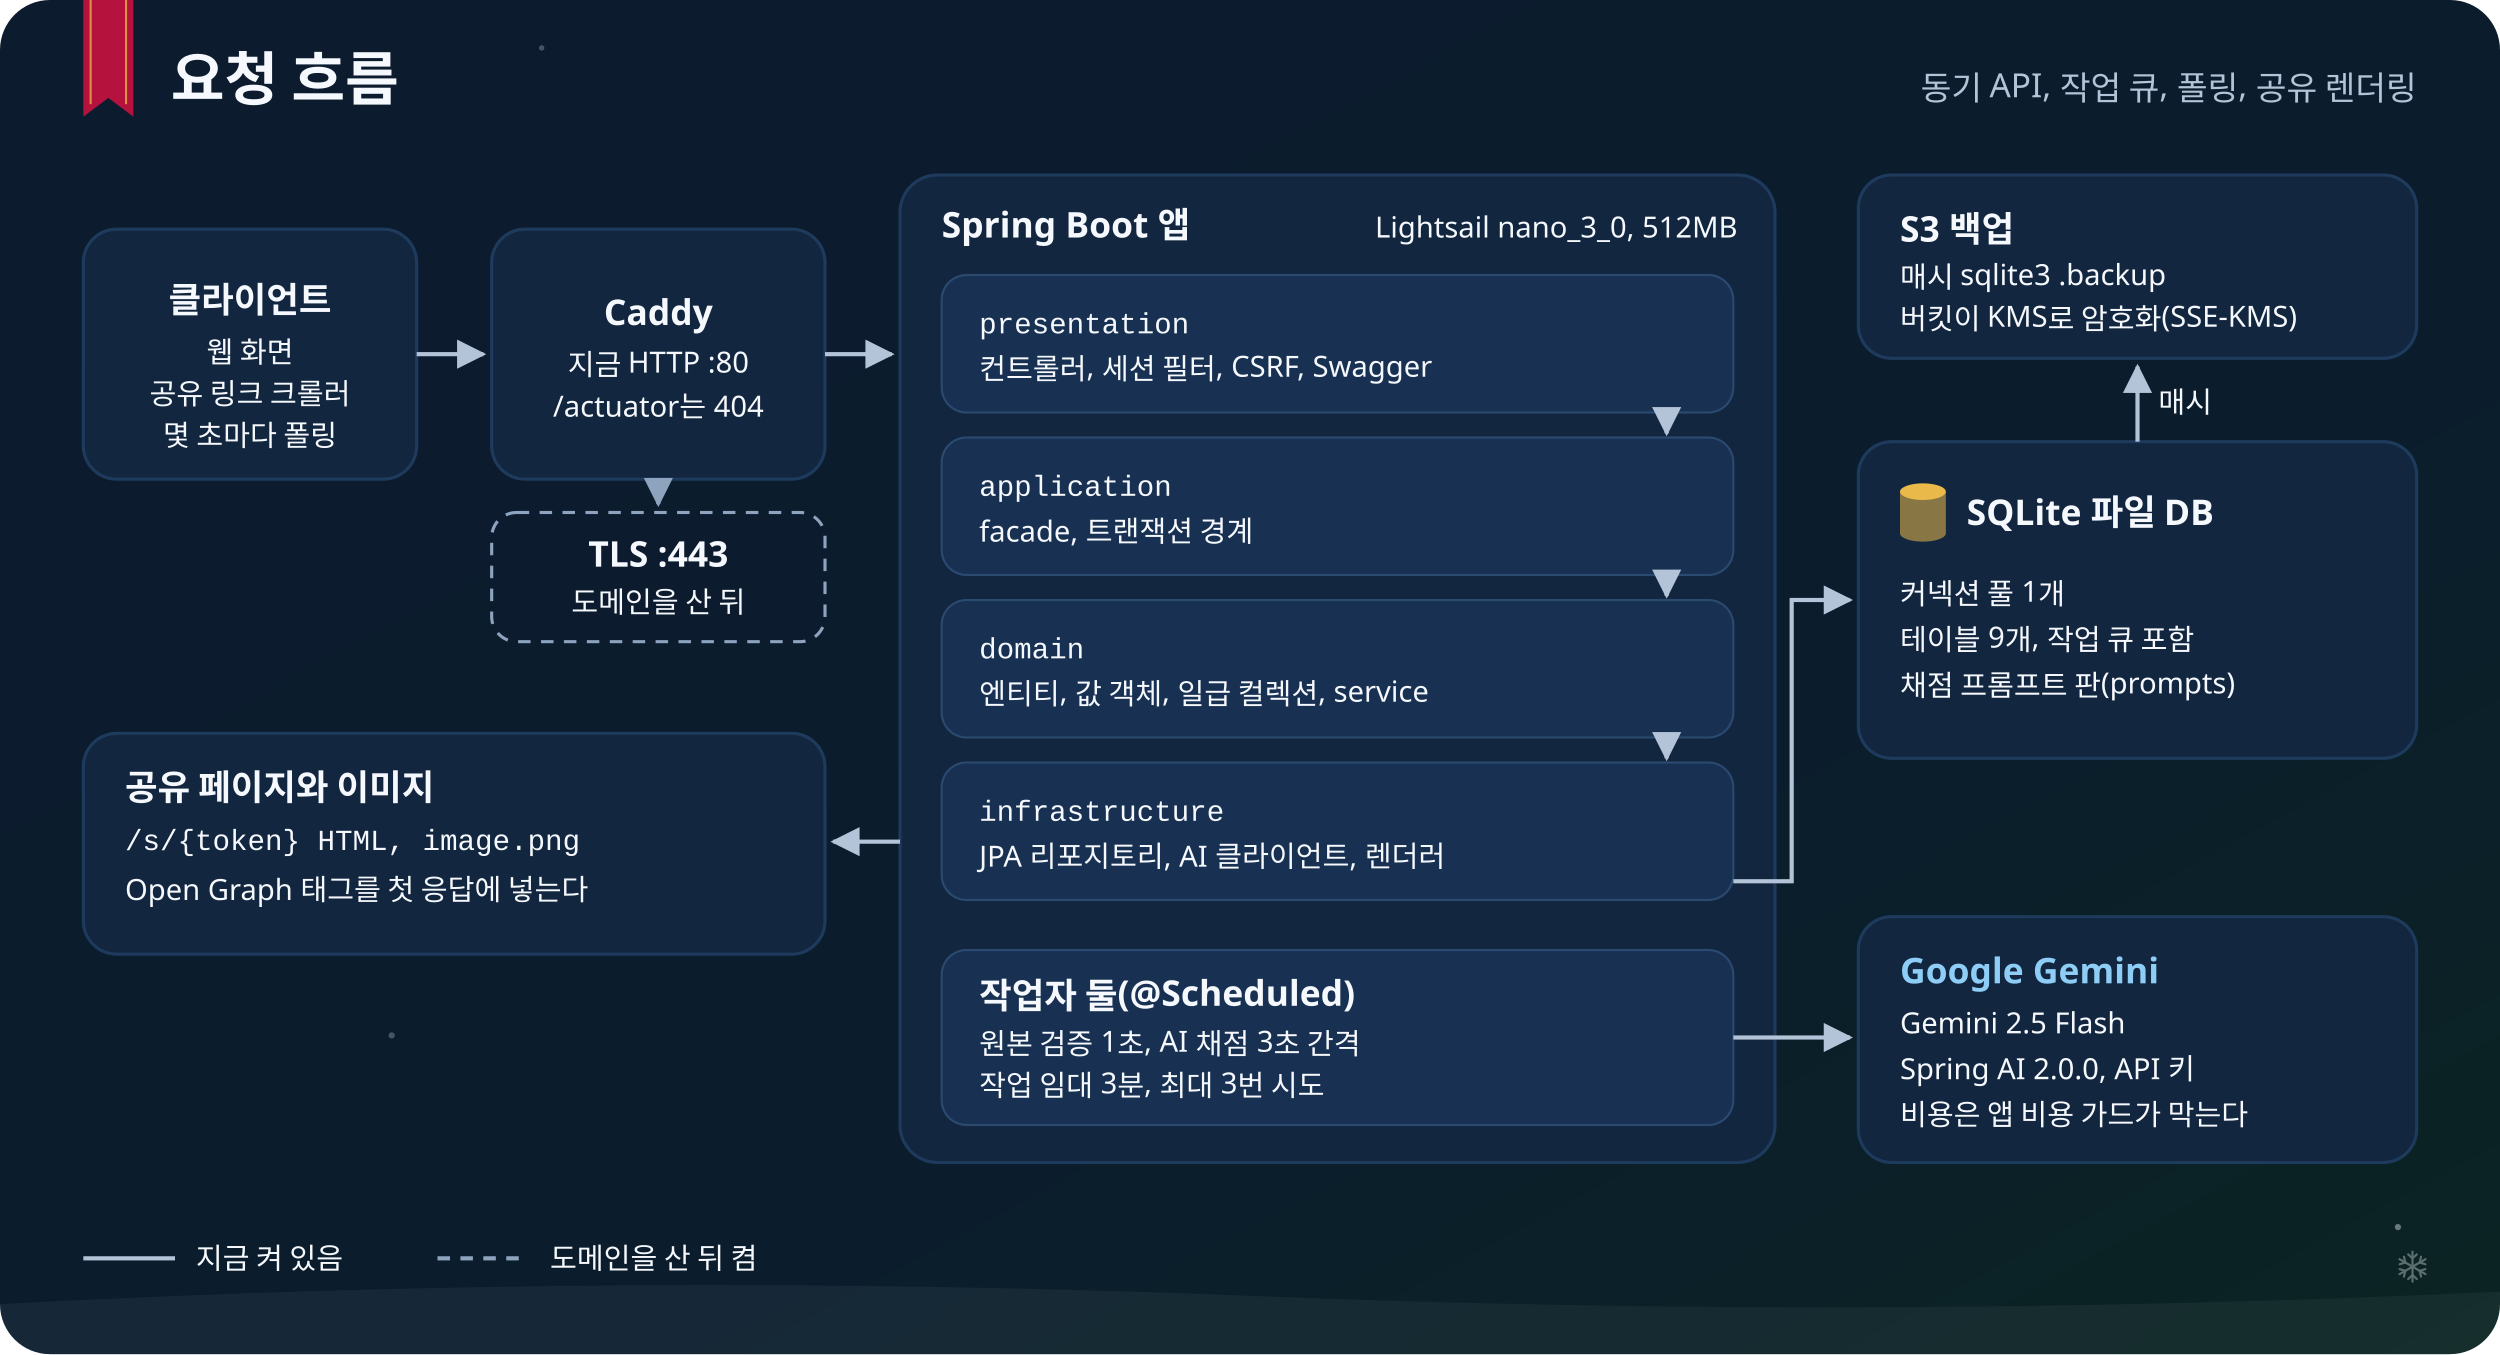
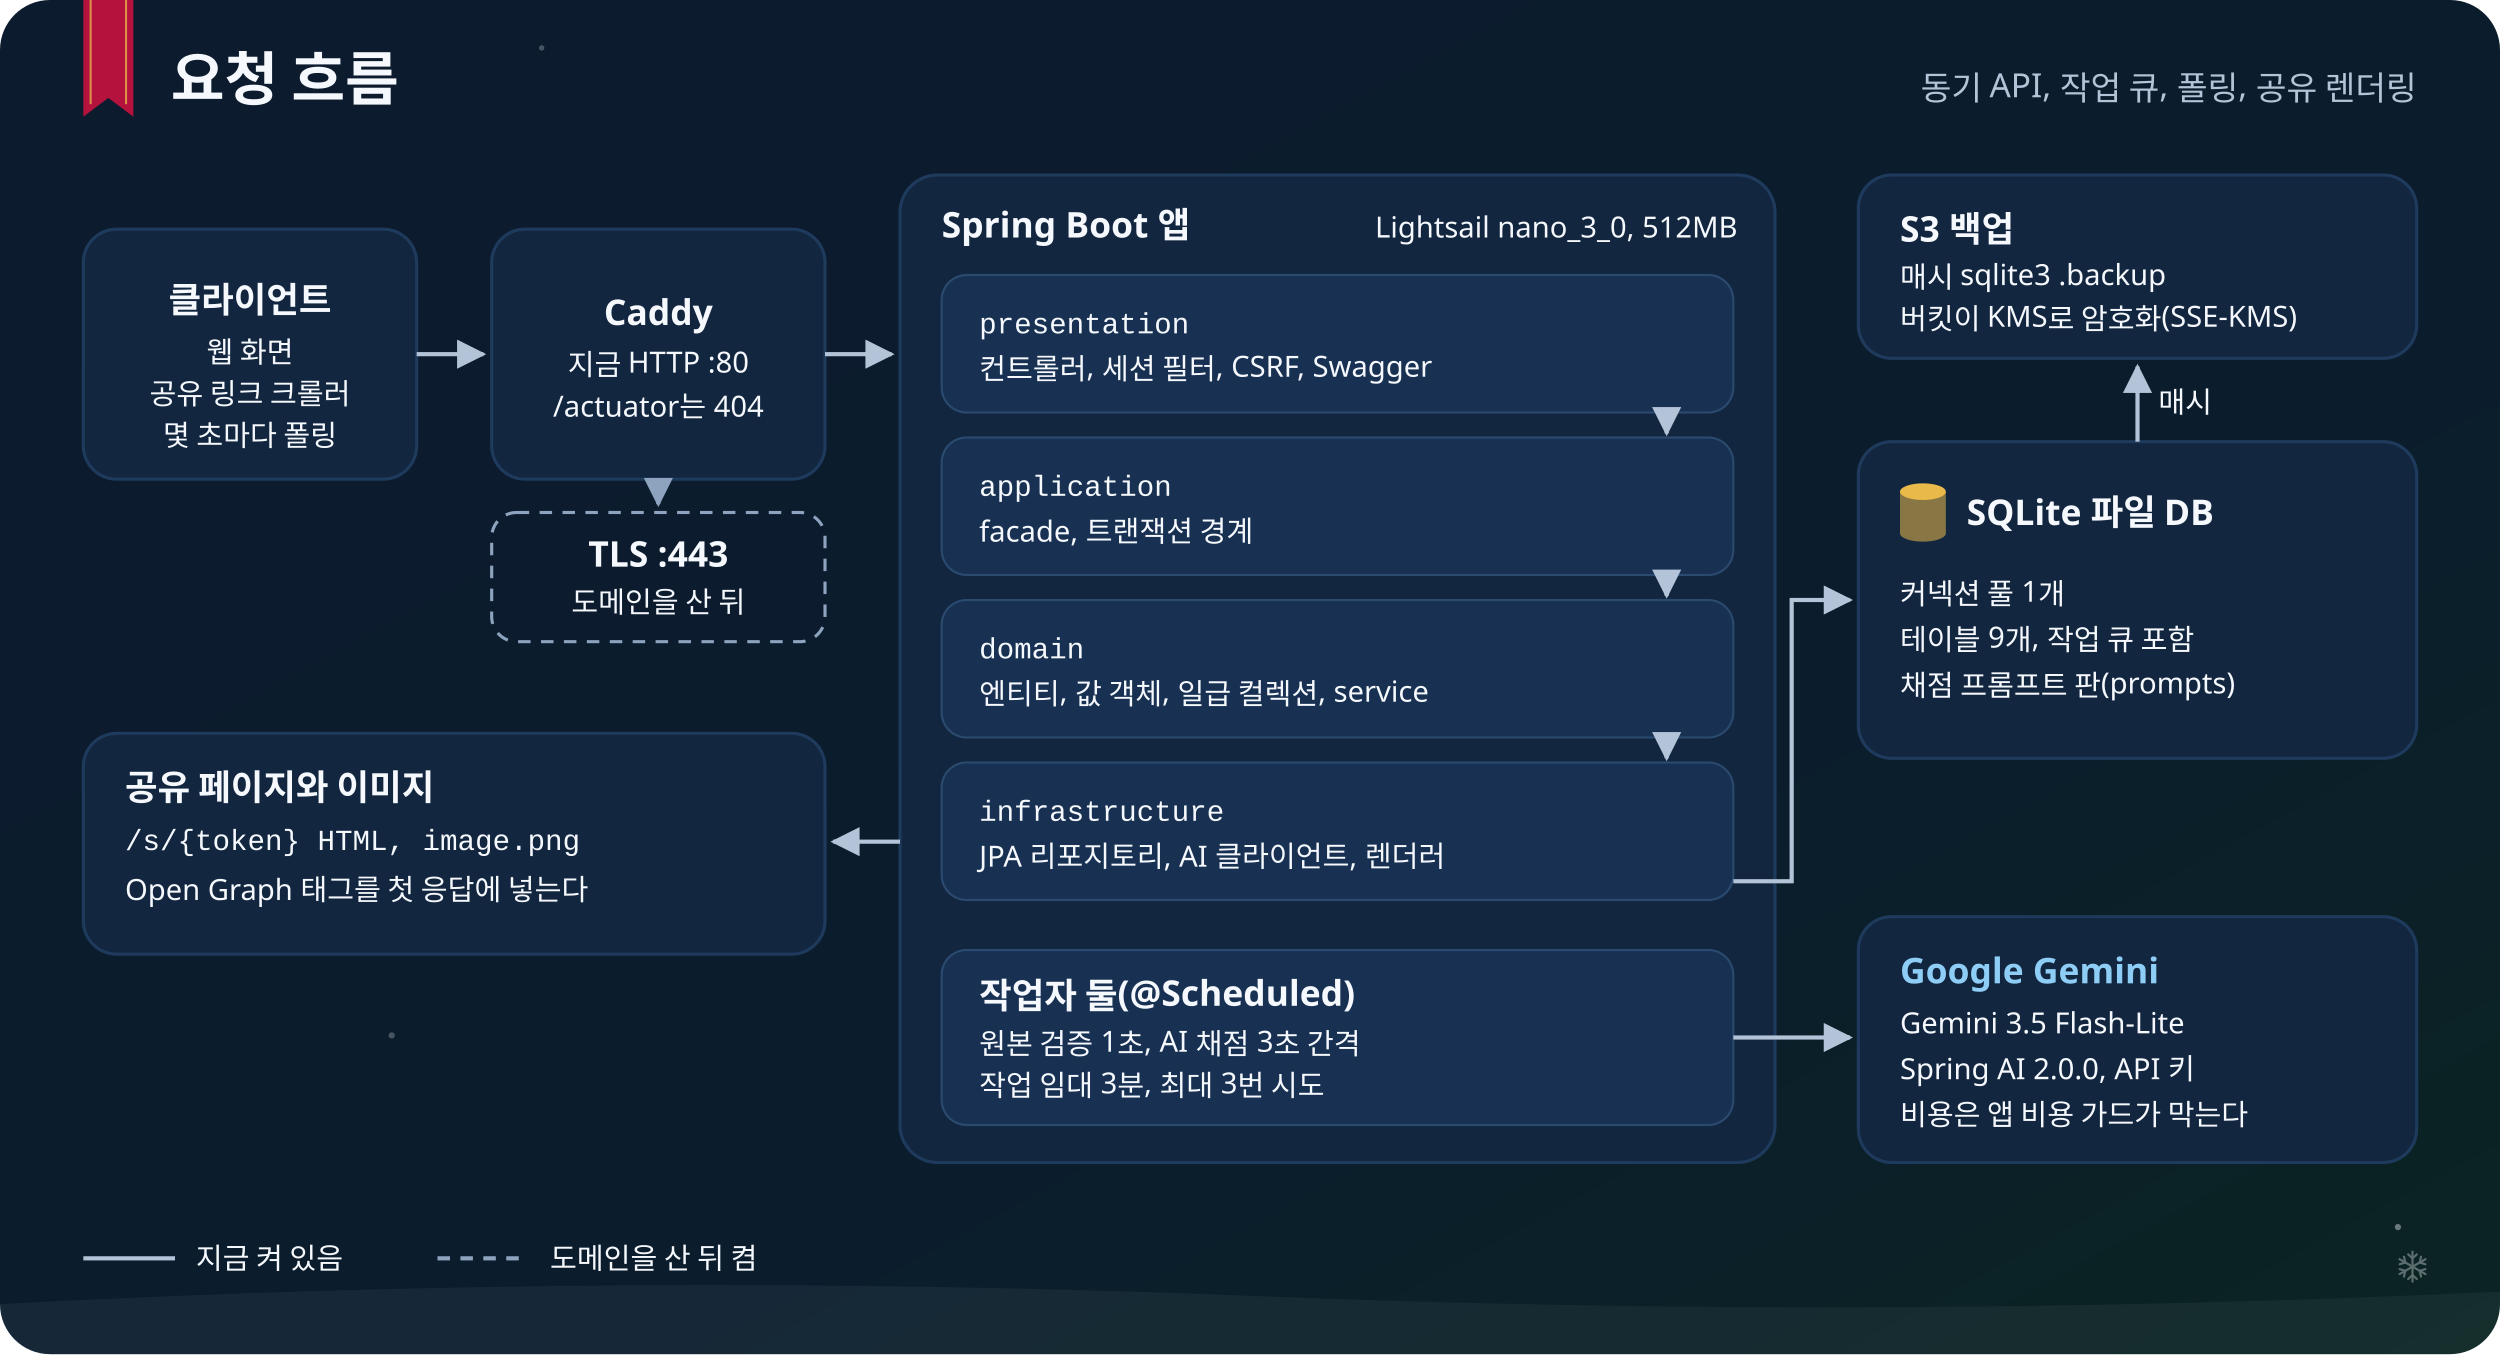
- <svg xmlns="http://www.w3.org/2000/svg" xmlns:xlink="http://www.w3.org/1999/xlink" viewBox="0 0 1200 650" width="1200" height="650" role="img" aria-label="요청 흐름: 클라이언트가 Caddy(지금 HTTP 80, 도메인을 산 뒤 TLS 443)를 거쳐 Spring Boot 앱의 4계층으로 들어간다. 작업자 둘이 원본 검증과 AI 채점을 하고, SQLite에 저장하고, Gemini 2.5 Flash를 부른다. SQLite는 매시 S3로 백업한다. 앱은 공유 HTML과 PNG를 그린다">
+ <svg xmlns="http://www.w3.org/2000/svg" xmlns:xlink="http://www.w3.org/1999/xlink" viewBox="0 0 1200 650" width="1200" height="650" role="img" aria-label="요청 흐름: 클라이언트가 Caddy(지금 HTTP 80, 도메인을 산 뒤 TLS 443)를 거쳐 Spring Boot 앱의 4계층으로 들어간다. 작업자 둘이 원본 검증과 AI 채점을 하고, SQLite에 저장하고, Gemini 3.5 Flash-Lite를 부른다. SQLite는 매시 S3로 백업한다. 앱은 공유 HTML과 PNG를 그린다">
  <defs>
    <linearGradient id="bg" x1="0" y1="0" x2="1" y2="1">
      <stop offset="0" stop-color="#0C1B2E" />
      <stop offset="0.62" stop-color="#0B1D2D" />
      <stop offset="1" stop-color="#0B2422" />
    </linearGradient>
    <marker id="arr" viewBox="0 0 10 10" refX="9" refY="5" markerWidth="7" markerHeight="7" orient="auto">
      <path d="M0,0 L10,5 L0,10 z" fill="#B4C4D8" />
    </marker>
    <marker id="arrLater" viewBox="0 0 10 10" refX="9" refY="5" markerWidth="7" markerHeight="7" orient="auto">
      <path d="M0,0 L10,5 L0,10 z" fill="#8DA3BE" />
    </marker>
    <symbol id="flake" viewBox="-10 -10 20 20" overflow="visible">
      <g fill="none" stroke-width="1.3" stroke-linecap="round">
        <g transform="rotate(0)">
          <path d="M0,-9 V9" />
          <path d="M-2.6,-7.4 L0,-5 L2.6,-7.4" />
          <path d="M-2.6,7.4 L0,5 L2.6,7.4" />
        </g>
        <g transform="rotate(60)">
          <path d="M0,-9 V9" />
          <path d="M-2.6,-7.4 L0,-5 L2.6,-7.4" />
          <path d="M-2.6,7.4 L0,5 L2.6,7.4" />
        </g>
        <g transform="rotate(120)">
          <path d="M0,-9 V9" />
          <path d="M-2.6,-7.4 L0,-5 L2.6,-7.4" />
          <path d="M-2.6,7.4 L0,5 L2.6,7.4" />
        </g>
      </g>
    </symbol>
    <style>
      text { font-family: 'Pretendard', 'Apple SD Gothic Neo', 'Malgun Gothic', 'Noto Sans KR', 'Segoe UI', system-ui, sans-serif; }
      text:not([fill]) { fill: #F5F8FC; }
      .card { fill: #12263F; stroke: #1E3A5C; stroke-width: 1.5; }
      .inner { fill: #183152; stroke: #2B4A70; stroke-width: 1; }
      .ghost { fill: #0C1B2E; stroke: #8DA3BE; stroke-width: 1.5; stroke-dasharray: 6 5; }
      .dev { fill: #0E3328; stroke: #134236; stroke-width: 1.5; }
      .h { font-size: 17px; font-weight: 700; }
      .s { font-size: 14px; fill: #B4C4D8; }
      .code { font-family: ui-monospace, 'SF Mono', 'D2Coding', Consolas, 'Liberation Mono', monospace; font-size: 14px; fill: #8ECDF5; }
      .line { stroke: #B4C4D8; stroke-width: 2; fill: none; }
      .later { stroke: #8DA3BE; stroke-width: 2; fill: none; stroke-dasharray: 6 5; }
      
    </style>
  </defs>
  <rect width="1200" height="650" rx="24" fill="url(#bg)" />
  <path d="M0,626 Q300,610 600,622 T1200,620 V626 A24,24 0 0 1 1176,650 H24 A24,24 0 0 1 0,626 z" fill="#F5F8FC" opacity="0.05" />
  <g fill="#F5F8FC">
    <circle cx="579" cy="348" r="1.7" opacity="0.37" />
    <circle cx="638" cy="364" r="1.0" opacity="0.38" />
    <circle cx="770" cy="487" r="0.9" opacity="0.33" />
    <circle cx="188" cy="497" r="1.5" opacity="0.26" />
    <circle cx="1151" cy="589" r="1.5" opacity="0.4" />
    <circle cx="260" cy="23" r="1.3" opacity="0.26" />
    <circle cx="295" cy="158" r="0.8" opacity="0.37" />
  </g>
  <path d="M40,0 H64 V56 L52,47 L40,56 z" fill="#B5123E" />
  <path d="M43.5,0 V50 M60.5,0 V50" stroke="#E9B949" stroke-width="1" opacity="0.75" />
  <text x="82" y="48" font-size="28" font-weight="800">요청 흐름</text>
  <text x="1160" y="48" text-anchor="end" font-size="16" fill="#B4C4D8">동기 API, 작업 큐, 폴링, 공유 렌더링</text>
  <use href="#flake" xlink:href="#flake" x="1150" y="600" width="16" height="16" stroke="#F5F8FC" opacity="0.35" />
  <rect class="card" x="40" y="110" width="160" height="120" rx="16" />
  <text x="120" y="150" class="h" text-anchor="middle">클라이언트</text>
  <text x="120" y="174" class="s" text-anchor="middle">웹 화면</text>
  <text x="120" y="194" class="s" text-anchor="middle">공유 링크 크롤러</text>
  <text x="120" y="214" class="s" text-anchor="middle">몇 초마다 폴링</text>
  <path class="line" d="M200,170 H232" marker-end="url(#arr)" />
  <rect class="card" x="236" y="110" width="160" height="120" rx="16" />
  <text x="316" y="156" class="h" text-anchor="middle">Caddy</text>
  <text x="316" y="180" class="s" text-anchor="middle">지금 HTTP :80</text>
  <text x="316" y="200" class="s" text-anchor="middle">/actuator는 404</text>
  <rect class="ghost" x="236" y="246" width="160" height="62" rx="12" />
  <text x="316" y="272" class="h" text-anchor="middle">TLS :443</text>
  <text x="316" y="294" class="s" text-anchor="middle">도메인을 산 뒤</text>
  <path class="later" d="M316,230 V242" marker-end="url(#arrLater)" />
  <path class="line" d="M396,170 H428" marker-end="url(#arr)" />
  <rect class="card" x="432" y="84" width="420" height="474" rx="18" />
  <text x="452" y="114" class="h">Spring Boot 앱</text>
  <text x="834" y="114" class="s" text-anchor="end">Lightsail nano_3_0, 512MB</text>
  <rect class="inner" x="452" y="132" width="380" height="66" rx="12" />
  <text x="470" y="160" class="code">presentation</text>
  <text x="470" y="182" class="s">컨트롤러, 세션 필터, CSRF, Swagger</text>
  <path class="line" d="M800,198 V208" marker-end="url(#arr)" />
  <rect class="inner" x="452" y="210" width="380" height="66" rx="12" />
  <text x="470" y="238" class="code">application</text>
  <text x="470" y="260" class="s">facade, 트랜잭션 경계</text>
  <path class="line" d="M800,276 V286" marker-end="url(#arr)" />
  <rect class="inner" x="452" y="288" width="380" height="66" rx="12" />
  <text x="470" y="316" class="code">domain</text>
  <text x="470" y="338" class="s">엔티티, 값 객체, 일급 컬렉션, service</text>
  <path class="line" d="M800,354 V364" marker-end="url(#arr)" />
  <rect class="inner" x="452" y="366" width="380" height="66" rx="12" />
  <text x="470" y="394" class="code">infrastructure</text>
  <text x="470" y="416" class="s">JPA 리포지토리, AI 클라이언트, 렌더러</text>
  <rect class="inner" x="452" y="456" width="380" height="84" rx="12" />
  <text x="470" y="484" class="h">작업자 둘(@Scheduled)</text>
  <text x="470" y="506" class="s">원본 검증 1초, AI 채점 3초 간격</text>
  <text x="470" y="526" class="s">작업 임대 3분, 최대 3번 시도</text>
  <rect class="card" x="892" y="84" width="268" height="88" rx="16" />
  <text x="912" y="116" class="h">S3 백업</text>
  <text x="912" y="138" class="s">매시 sqlite3 .backup</text>
  <text x="912" y="158" class="s">버킷이 KMS로 암호화(SSE-KMS)</text>
  <rect class="card" x="892" y="212" width="268" height="152" rx="16" />
  <g transform="translate(912,232)">
    <ellipse cx="11" cy="4" rx="11" ry="4" fill="#E9B949" />
    <path d="M0,4 V24 A11,4 0 0 0 22,24 V4" fill="#E9B949" fill-opacity="0.55" />
  </g>
  <text x="944" y="252" class="h">SQLite 파일 DB</text>
  <text x="912" y="290" class="s">커넥션 풀 1개</text>
  <text x="912" y="312" class="s">테이블 9개, 작업 큐 포함</text>
  <text x="912" y="334" class="s">채점 프롬프트 판(prompts)</text>
  <path class="line" d="M1026,212 V176" marker-end="url(#arr)" />
  <text x="1036" y="198" class="s">매시</text>
  <path class="line" d="M832,423 H860 V288 H888" marker-end="url(#arr)" />
  <rect class="card" x="892" y="440" width="268" height="118" rx="16" stroke="#8ECDF5" />
  <text x="912" y="472" class="h" fill="#8ECDF5">Google Gemini</text>
-   <text x="912" y="496" class="s">Gemini 2.5 Flash</text>
+   <text x="912" y="496" class="s">Gemini 3.5 Flash-Lite</text>
  <text x="912" y="518" class="s">Spring AI 2.0.0, API 키</text>
  <text x="912" y="540" class="s">비용은 앱 비용 가드가 막는다</text>
  <path class="line" d="M832,498 H888" marker-end="url(#arr)" />
  <rect class="card" x="40" y="352" width="356" height="106" rx="16" />
  <text x="60" y="384" class="h">공유 페이지와 이미지</text>
  <text x="60" y="408" class="code">/s/{token} HTML, image.png</text>
  <text x="60" y="432" class="s">Open Graph 태그를 첫 응답에 넣는다</text>
  <path class="line" d="M432,404 H400" marker-end="url(#arr)" />
  <path class="line" d="M40,604 H84" />
  <text x="94" y="609" class="s">지금 켜 있음</text>
  <path class="later" d="M210,604 H254" />
  <text x="264" y="609" class="s">도메인을 산 뒤 켬</text>
</svg>
